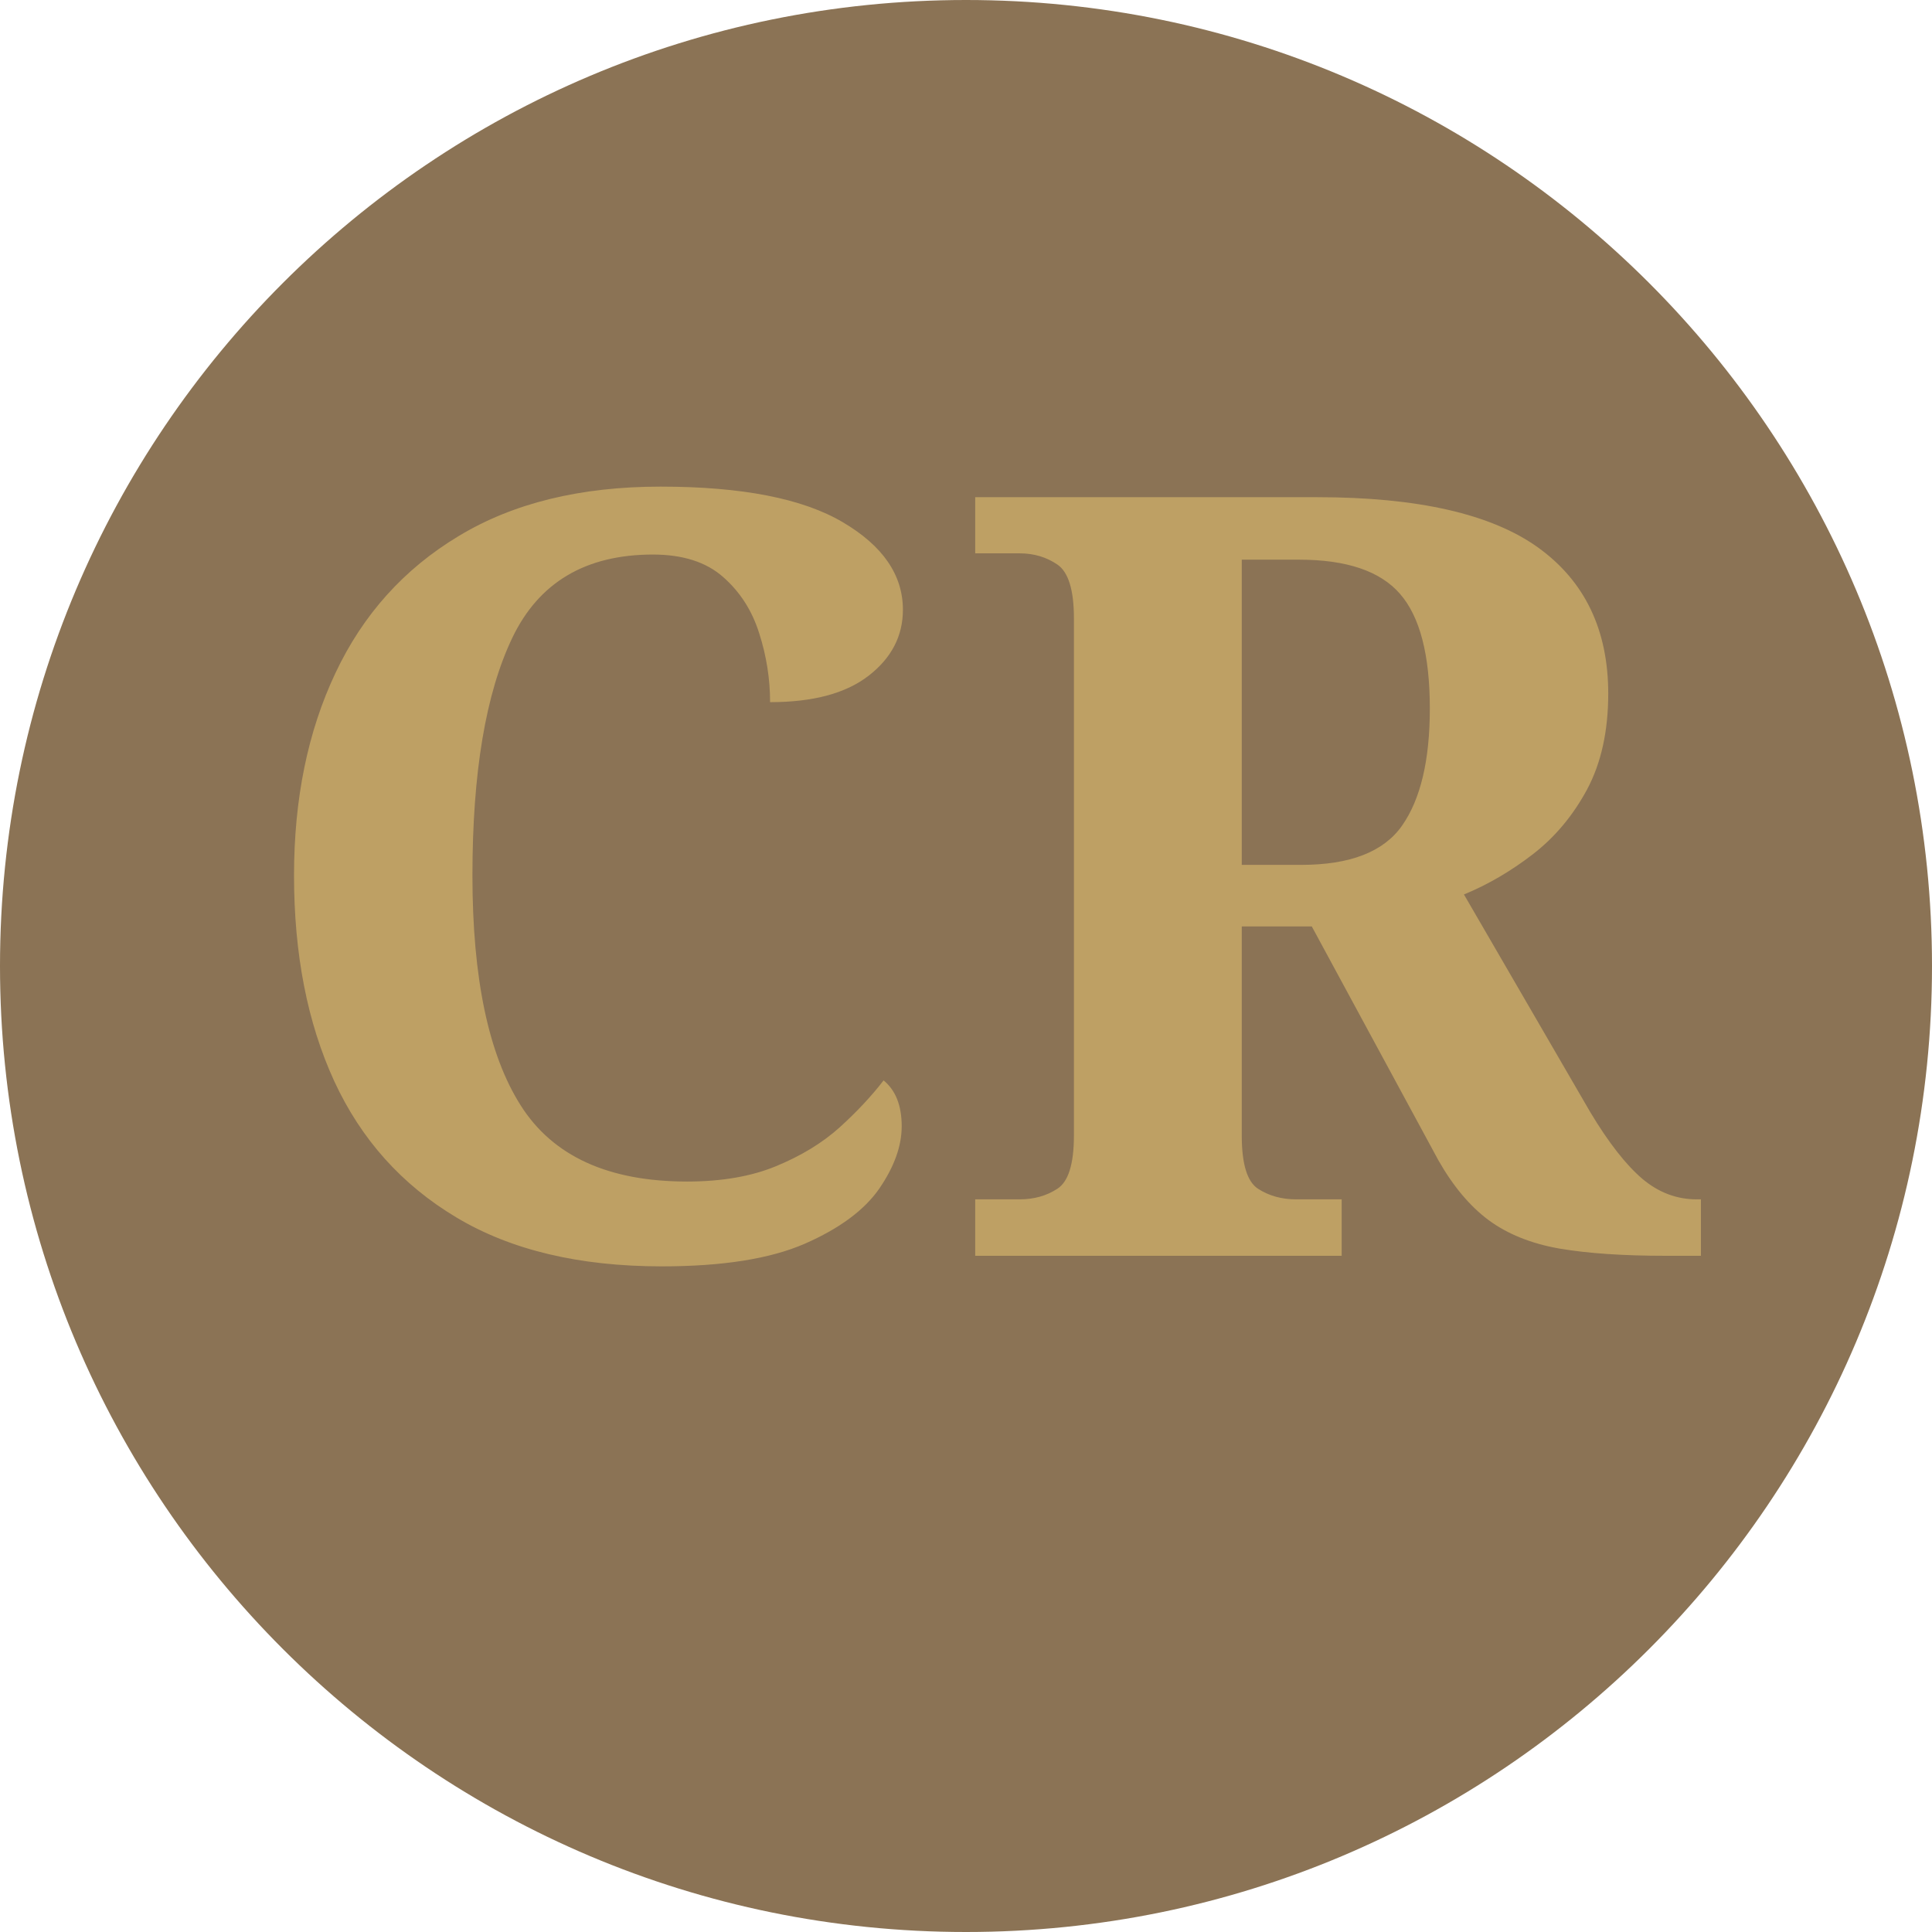
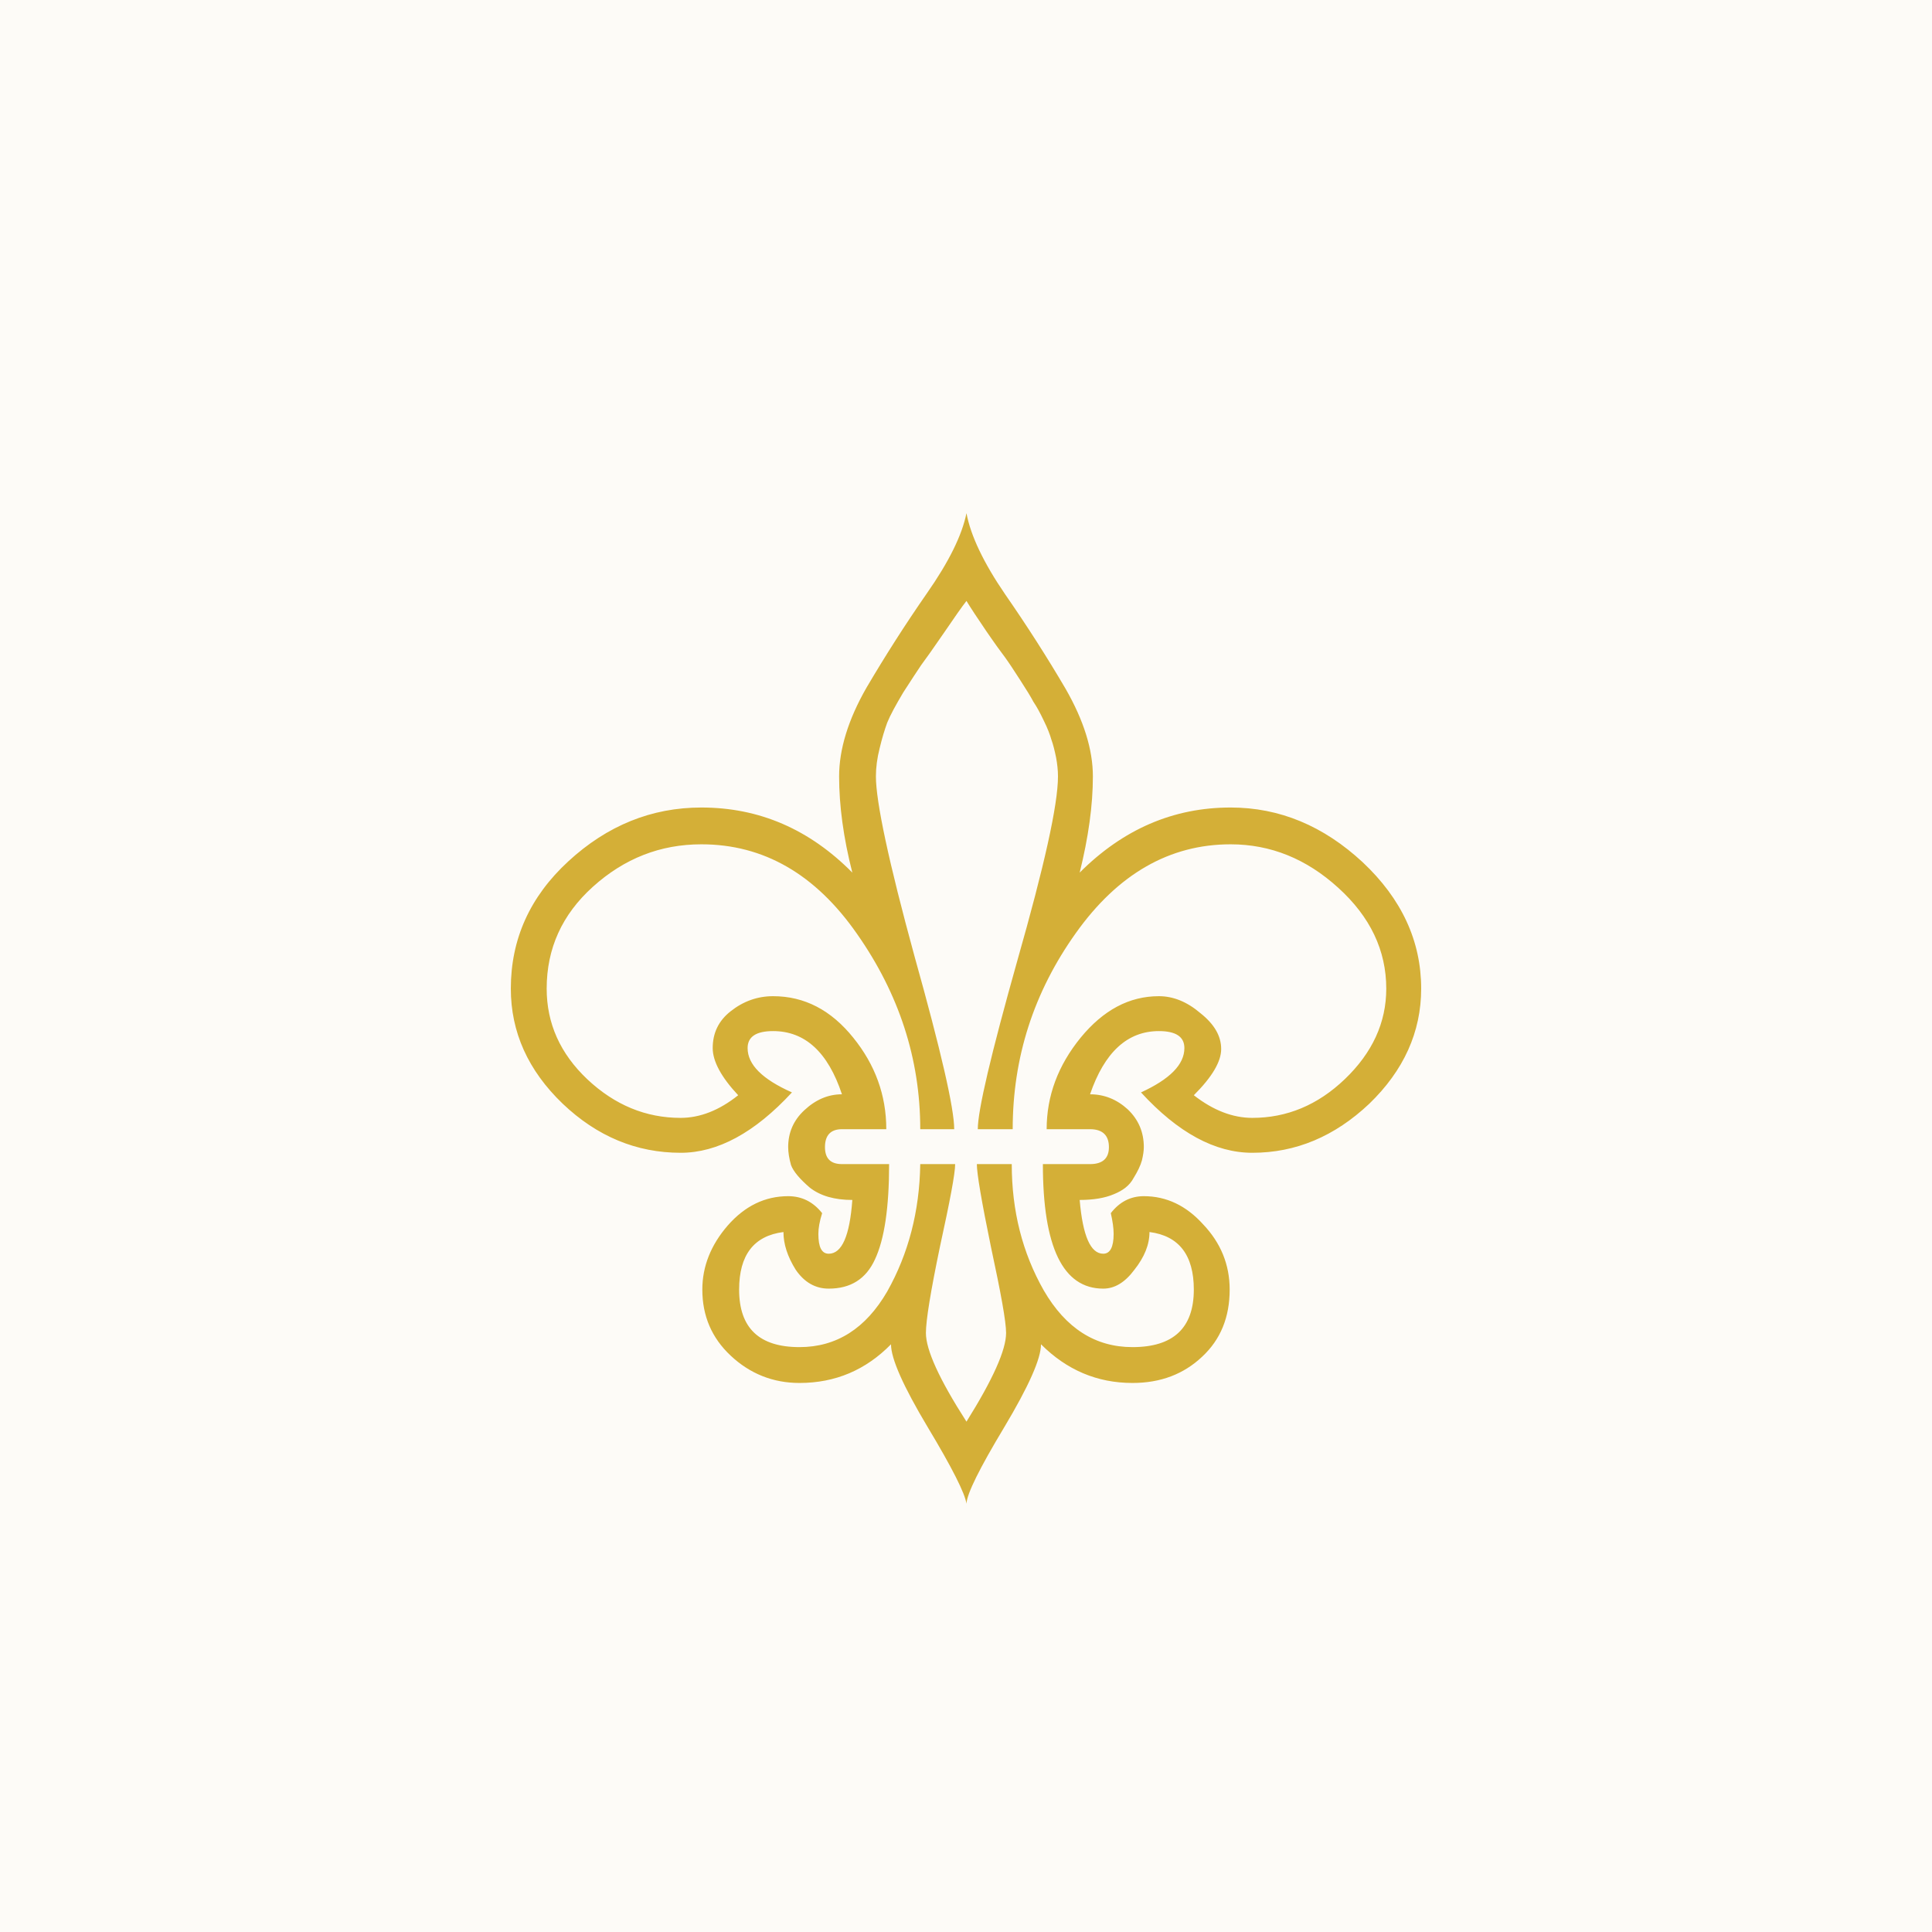
- <svg xmlns="http://www.w3.org/2000/svg" viewBox="0 0 100 100">
-   <circle cx="50" cy="50" r="50" fill="#8B7355" />
-   <text x="50" y="65" font-family="serif" font-weight="bold" font-size="55" text-anchor="middle" fill="#BEA064">CR</text>
+ <svg xmlns="http://www.w3.org/2000/svg" viewBox="0 0 32 32">
+   <rect width="100%" height="100%" fill="#Fdfbf7" />
+   <text x="50%" y="50%" font-size="20" text-anchor="middle" dominant-baseline="central" fill="#D4AF37" font-family="Georgia, serif">⚜</text>
</svg>
